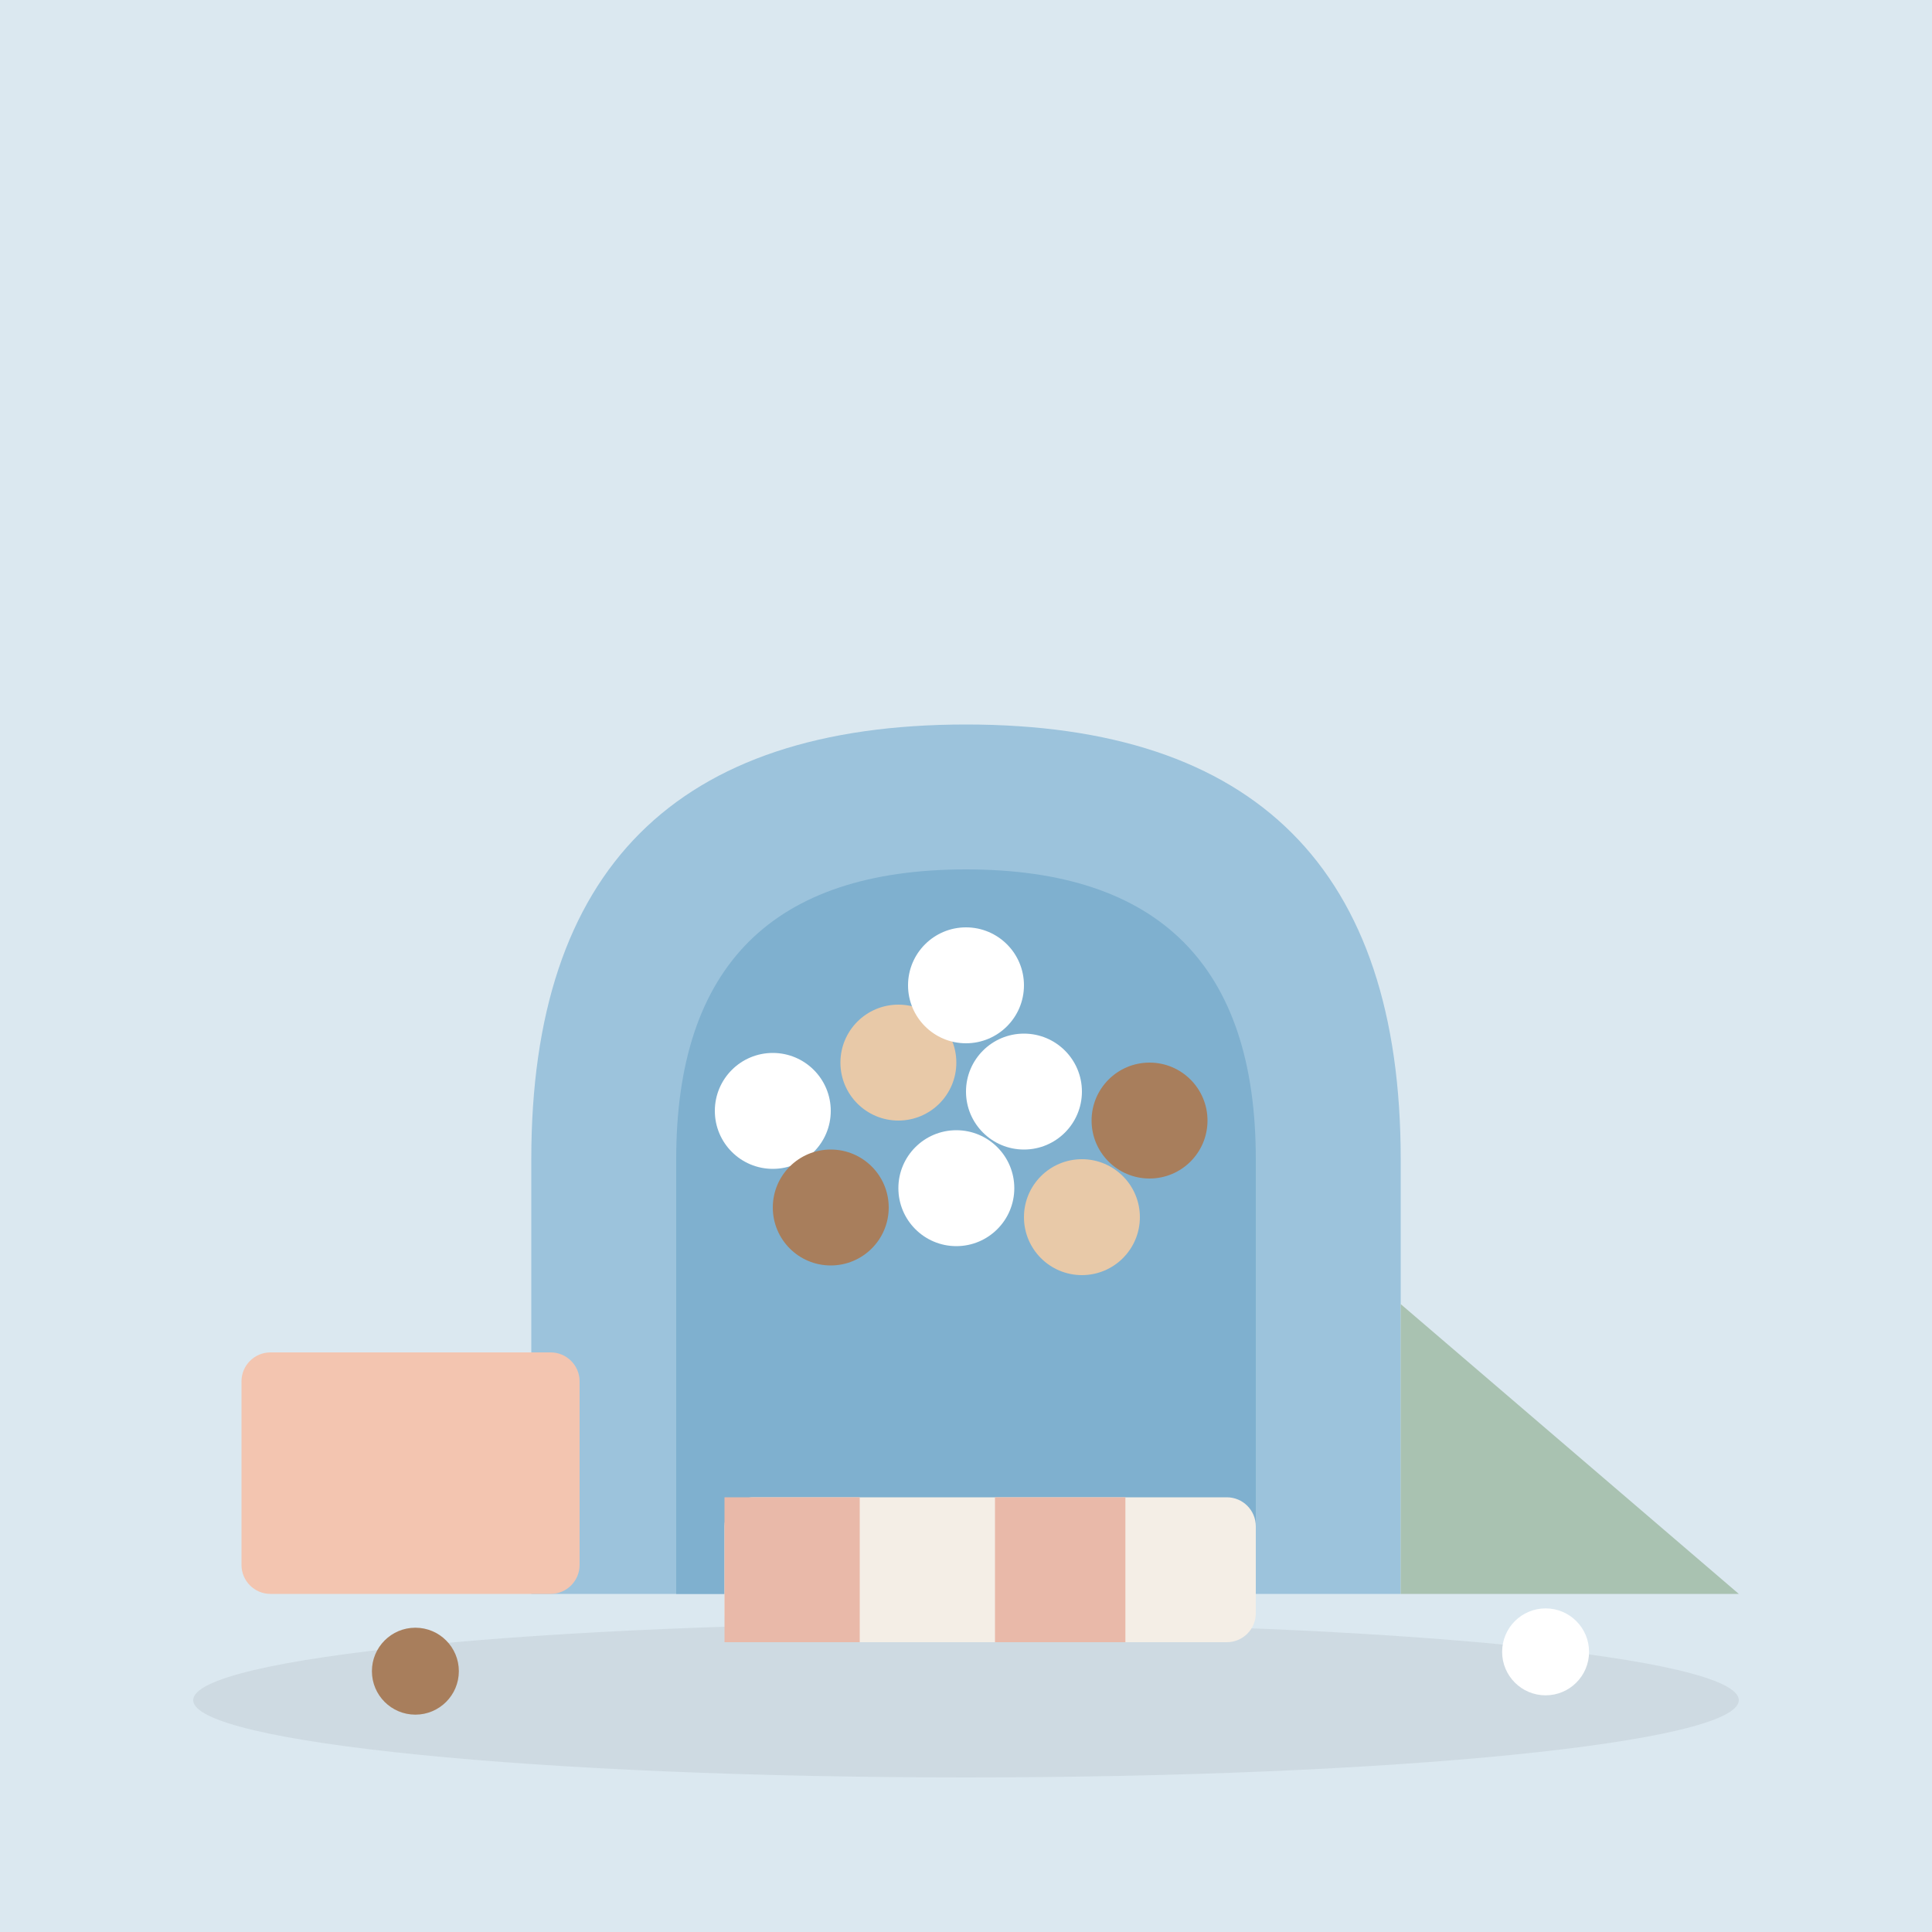
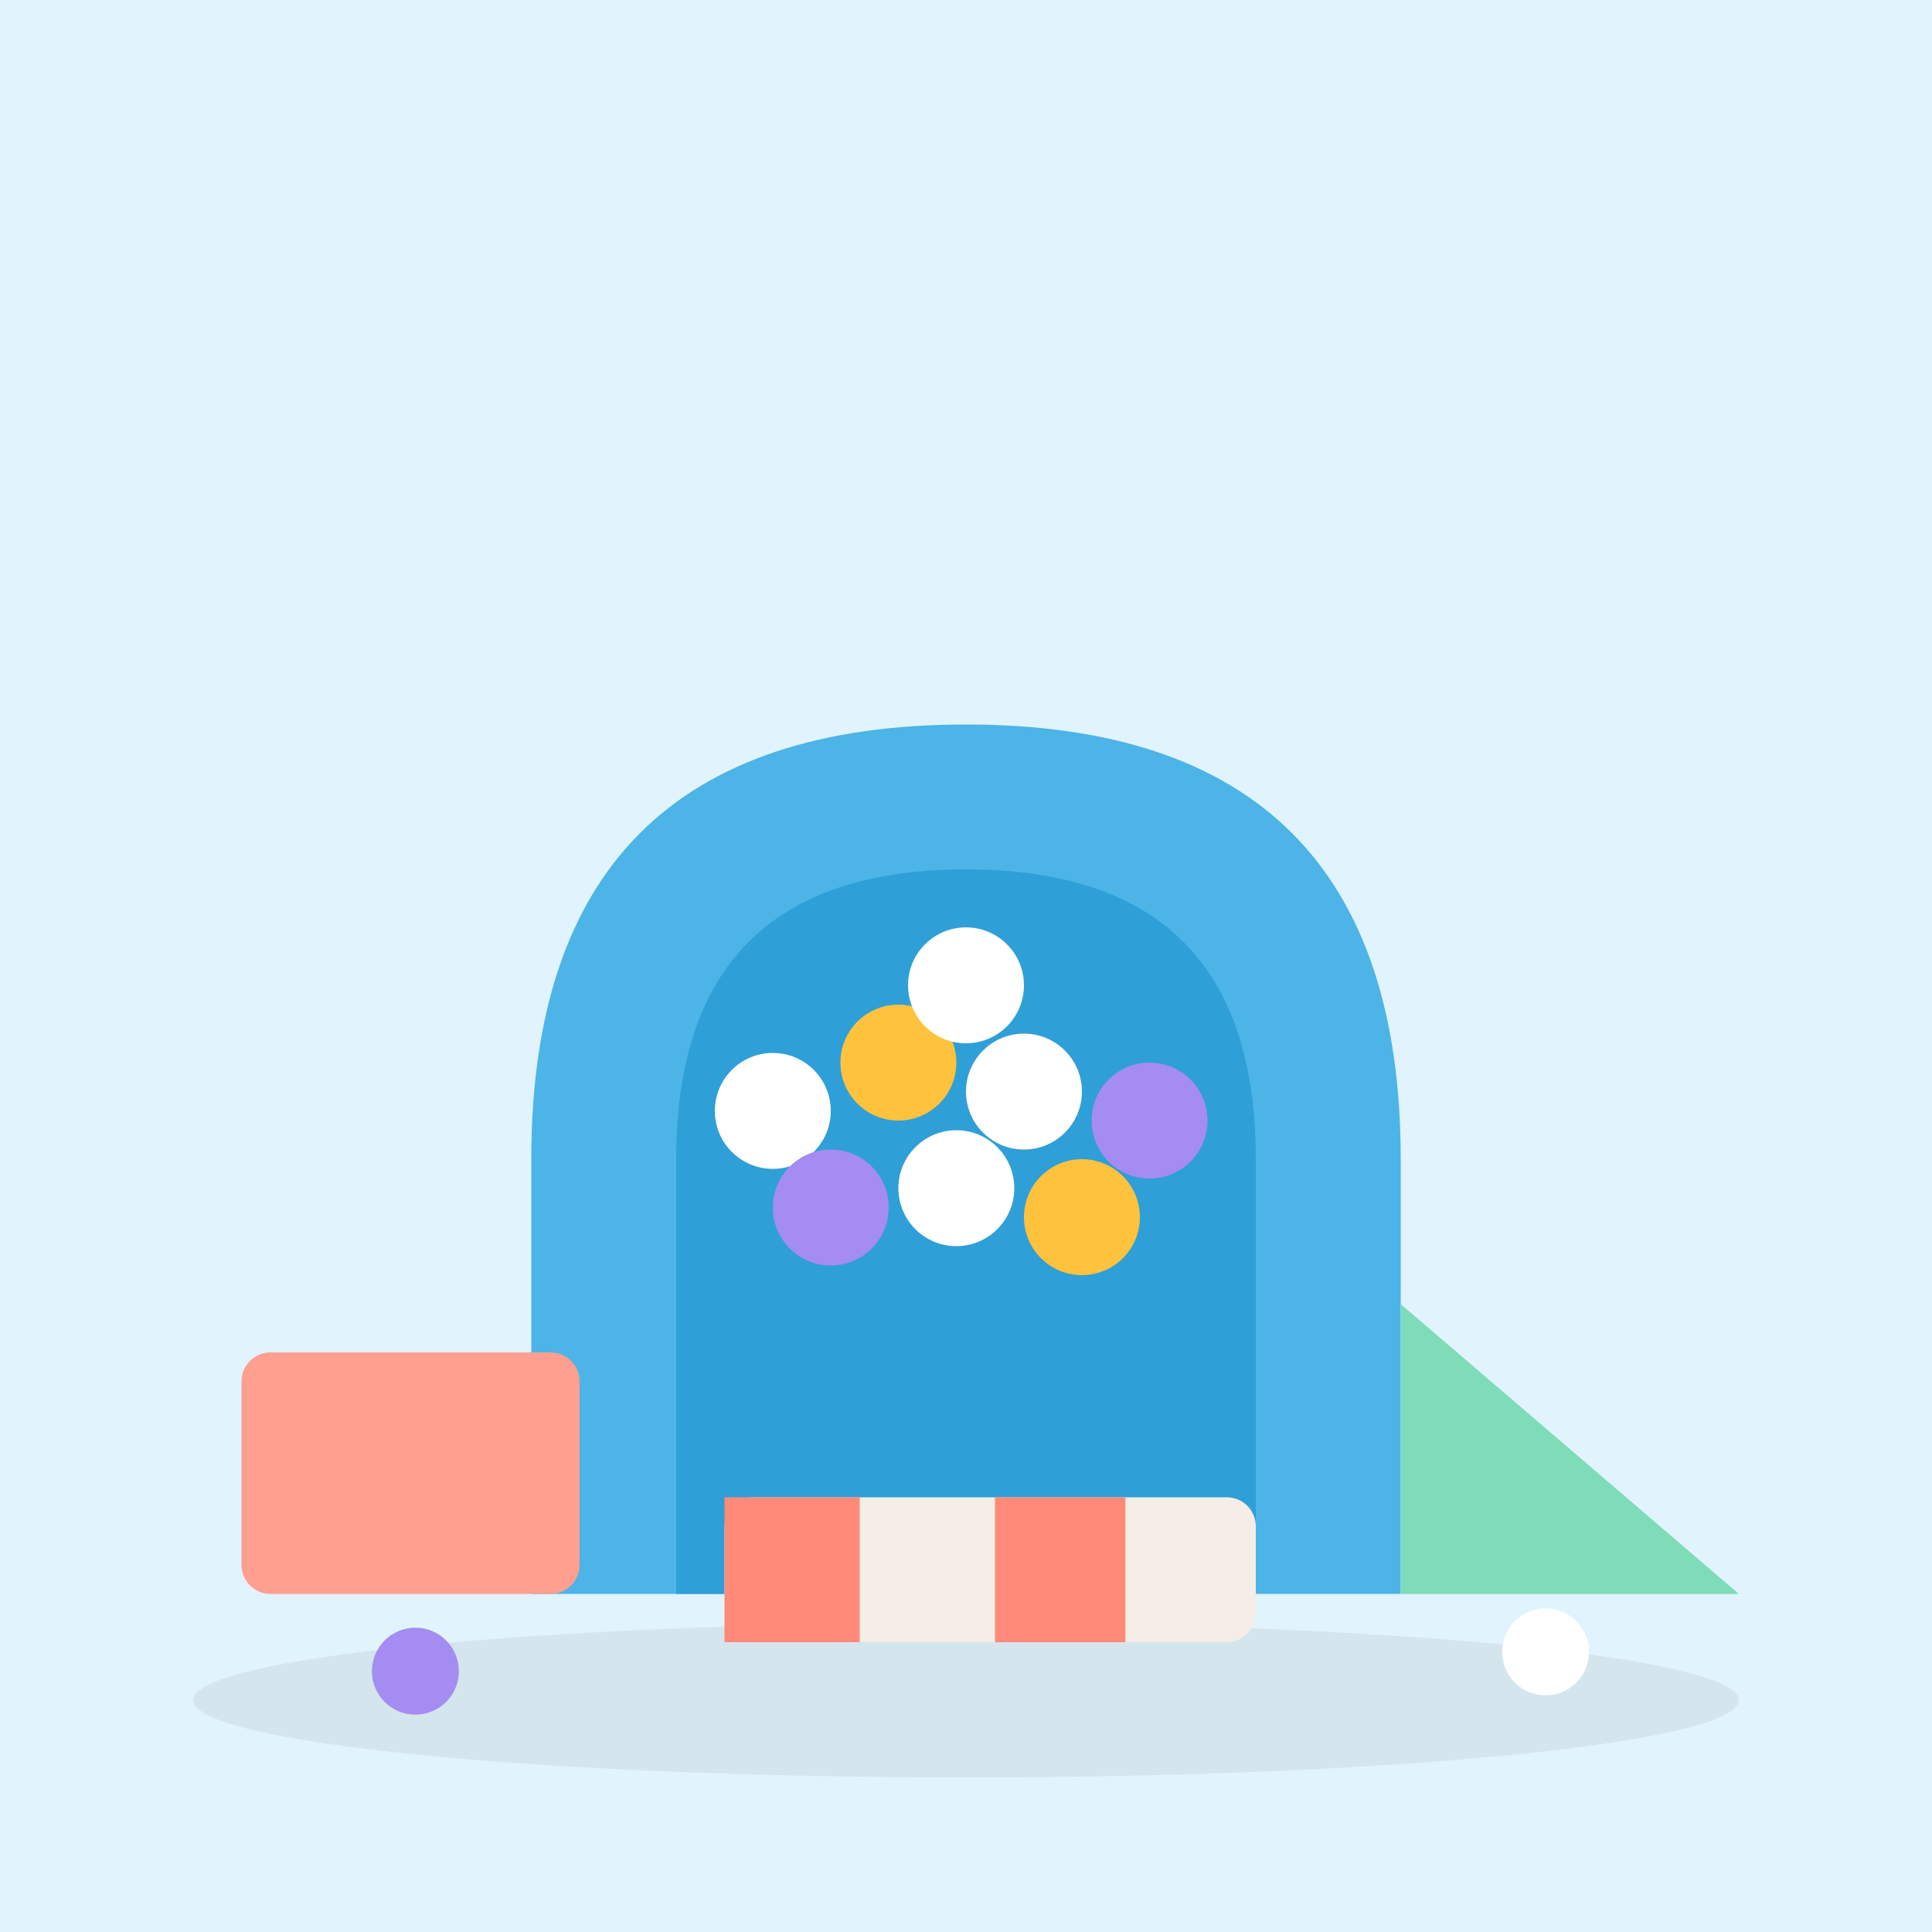
<svg xmlns="http://www.w3.org/2000/svg" viewBox="0 0 400 400">
-   <rect width="400" height="400" fill="#dbe8f0" />
+   <rect width="400" height="400" fill="#e1f3fc" />
  <ellipse cx="200" cy="352" rx="160" ry="16" fill="#000" opacity=".06" />
-   <path d="M110 330h180v-90q0-90-90-90t-90 90z" fill="#9cc3dc" />
-   <path d="M140 330h120v-90q0-60-60-60t-60 60z" fill="#7fb0cf" />
+   <path d="M110 330h180v-90q0-90-90-90t-90 90z" fill="#4cb4e7" />
+   <path d="M140 330h120v-90q0-60-60-60t-60 60z" fill="#2f9fd8" />
  <g>
    <circle cx="160" cy="230" r="12" fill="#fff" />
-     <circle cx="186" cy="220" r="12" fill="#e8c9a8" />
+     <circle cx="186" cy="220" r="12" fill="#ffc23d" />
    <circle cx="212" cy="226" r="12" fill="#fff" />
-     <circle cx="238" cy="232" r="12" fill="#a87e5c" />
-     <circle cx="172" cy="250" r="12" fill="#a87e5c" />
+     <circle cx="238" cy="232" r="12" fill="#a48cf0" />
+     <circle cx="172" cy="250" r="12" fill="#a48cf0" />
    <circle cx="198" cy="246" r="12" fill="#fff" />
-     <circle cx="224" cy="252" r="12" fill="#e8c9a8" />
+     <circle cx="224" cy="252" r="12" fill="#ffc23d" />
    <circle cx="200" cy="204" r="12" fill="#fff" />
  </g>
-   <path d="M290 330h70l-70-60z" fill="#a9c2b1" />
-   <rect x="50" y="280" width="70" height="50" rx="6" fill="#f3c5b0" />
+   <path d="M290 330h70l-70-60z" fill="#7fdcb9" />
+   <rect x="50" y="280" width="70" height="50" rx="6" fill="#ff9f8f" />
  <rect x="150" y="310" width="110" height="30" rx="6" fill="#f4eee6" />
-   <path d="M150 310h28v30h-28zM206 310h27v30h-27z" fill="#e9b9a9" />
+   <path d="M150 310h28v30h-28zM206 310h27v30h-27z" fill="#ff8a7a" />
  <circle cx="320" cy="342" r="9" fill="#fff" />
-   <circle cx="86" cy="346" r="9" fill="#a87e5c" />
+   <circle cx="86" cy="346" r="9" fill="#a48cf0" />
</svg>
